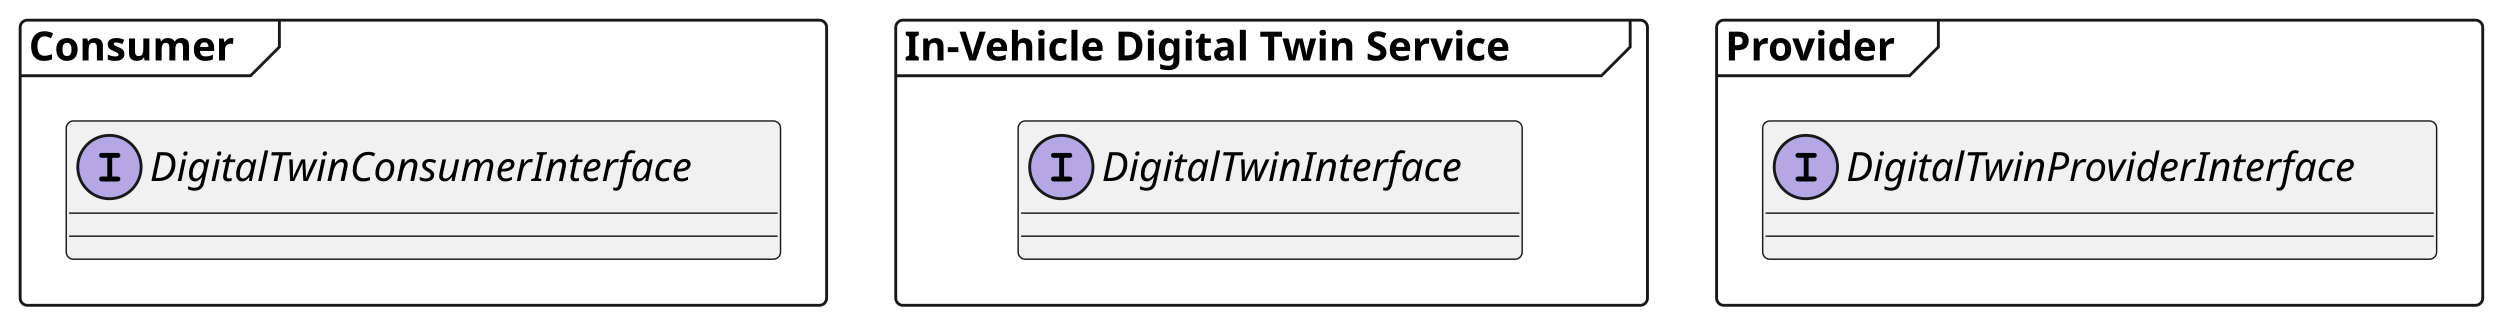
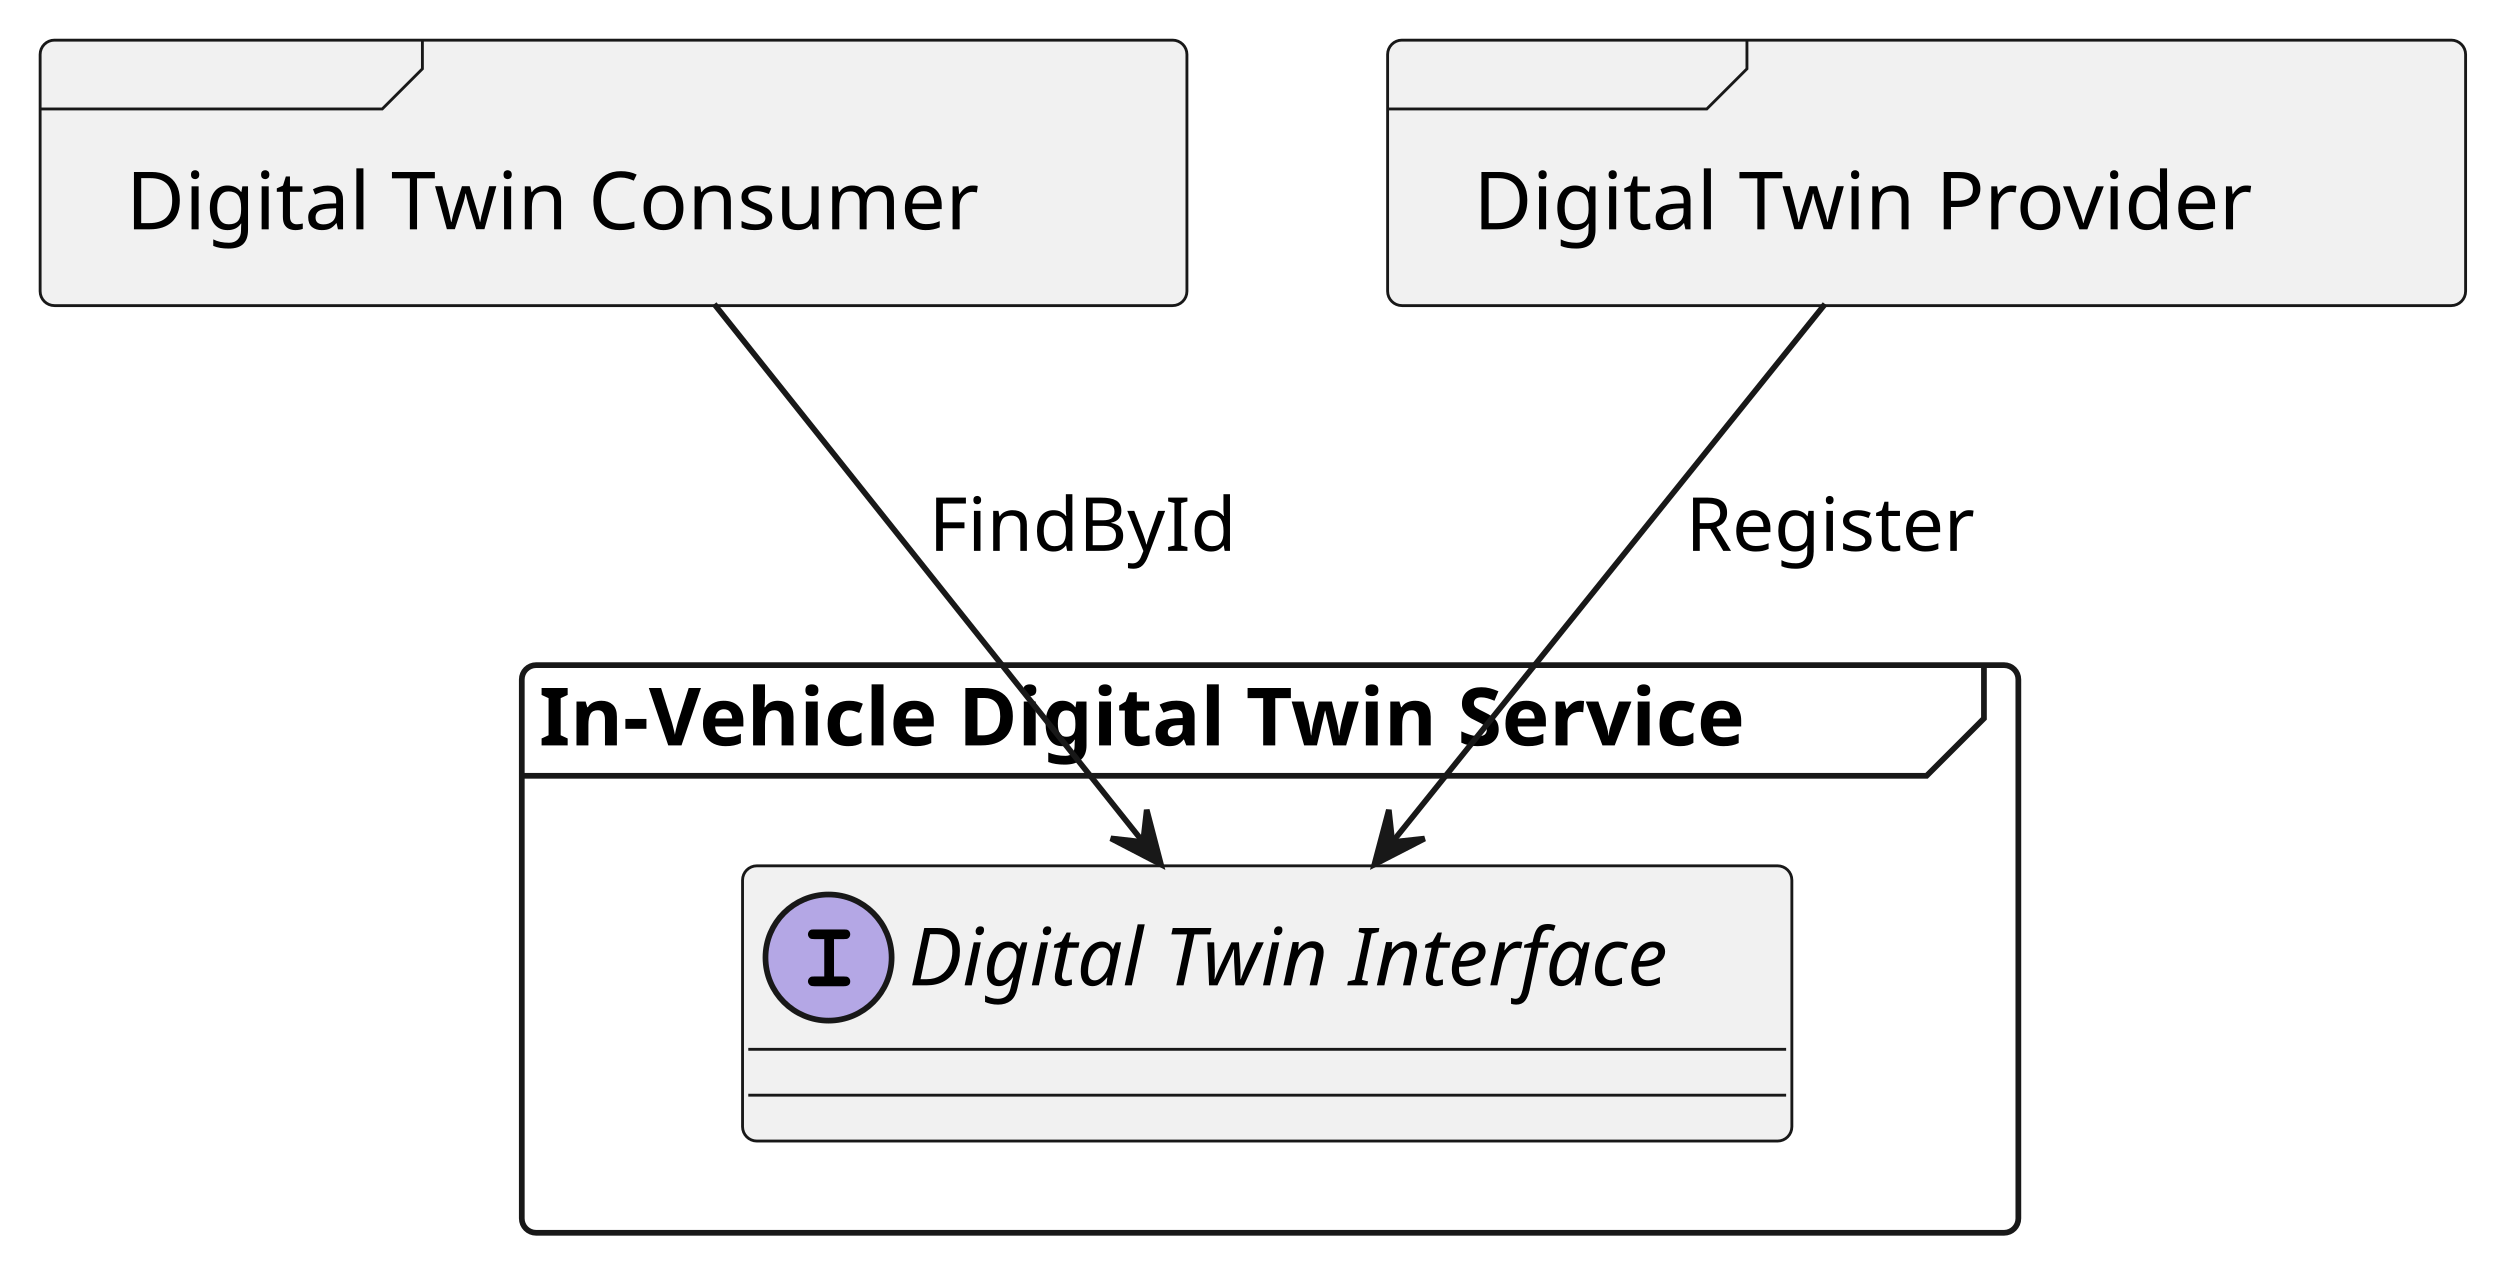
- <svg xmlns="http://www.w3.org/2000/svg" contentStyleType="text/css" height="112px" preserveAspectRatio="none" style="width:868px;height:112px;background:#FFFFFF;" version="1.1" viewBox="0 0 868 112" width="868px" zoomAndPan="magnify">
+ <svg xmlns="http://www.w3.org/2000/svg" contentStyleType="text/css" height="221px" preserveAspectRatio="none" style="width:436px;height:221px;background:#FFFFFF;" version="1.1" viewBox="0 0 436 221" width="436px" zoomAndPan="magnify">
  <defs />
  <g>
-     <g id="cluster_Consumer">
-       <rect fill="none" height="99" rx="2.5" ry="2.5" style="stroke:#181818;stroke-width:1.0;" width="280" x="7" y="7" />
-       <path d="M97,7 L97,16.297 L87,26.297 L7,26.297 " fill="none" style="stroke:#181818;stroke-width:1.0;" />
-       <text fill="#000000" font-family="sans-serif" font-size="14" font-weight="bold" lengthAdjust="spacing" textLength="80" x="10" y="20.995">Consumer</text>
+     <g id="cluster_In-Vehicle Digital Twin Service">
+       <rect fill="none" height="99" rx="2.5" ry="2.5" style="stroke:#181818;stroke-width:1.0;" width="261" x="91" y="116" />
+       <path d="M346,116 L346,125.297 L336,135.297 L91,135.297 " fill="none" style="stroke:#181818;stroke-width:1.0;" />
+       <text fill="#000000" font-family="sans-serif" font-size="14" font-weight="bold" lengthAdjust="spacing" textLength="245" x="94" y="129.995">In-Vehicle Digital Twin Service</text>
    </g>
-     <g id="cluster_In-Vehicle Digital Twin Service">
-       <rect fill="none" height="99" rx="2.5" ry="2.5" style="stroke:#181818;stroke-width:1.0;" width="261" x="311" y="7" />
-       <path d="M566,7 L566,16.297 L556,26.297 L311,26.297 " fill="none" style="stroke:#181818;stroke-width:1.0;" />
-       <text fill="#000000" font-family="sans-serif" font-size="14" font-weight="bold" lengthAdjust="spacing" textLength="245" x="314" y="20.995">In-Vehicle Digital Twin Service</text>
+     <g id="elem_Digital Twin Consumer">
+       <rect fill="#F1F1F1" height="46.297" rx="2.5" ry="2.5" style="stroke:#181818;stroke-width:0.5;" width="200" x="7" y="7" />
+       <path d="M73.667,7 L73.667,12 L66.667,19 L7,19 " fill="none" style="stroke:#181818;stroke-width:0.5;" />
+       <text fill="#000000" font-family="sans-serif" font-size="14" lengthAdjust="spacing" textLength="160" x="22" y="39.995">Digital Twin Consumer</text>
    </g>
-     <g id="cluster_Provider">
-       <rect fill="none" height="99" rx="2.5" ry="2.5" style="stroke:#181818;stroke-width:1.0;" width="266" x="596" y="7" />
-       <path d="M673,7 L673,16.297 L663,26.297 L596,26.297 " fill="none" style="stroke:#181818;stroke-width:1.0;" />
-       <text fill="#000000" font-family="sans-serif" font-size="14" font-weight="bold" lengthAdjust="spacing" textLength="67" x="599" y="20.995">Provider</text>
+     <g id="elem_Digital Twin Interface">
+       <rect codeLine="5" fill="#F1F1F1" height="48" id="Digital Twin Interface" rx="2.5" ry="2.5" style="stroke:#181818;stroke-width:0.5;" width="183" x="129.5" y="151" />
+       <ellipse cx="144.5" cy="167" fill="#B4A7E5" rx="11" ry="11" style="stroke:#181818;stroke-width:1.0;" />
+       <path d="M145.453,163.781 L147.172,163.781 C147.562,163.781 147.75,163.75 147.875,163.672 C148.141,163.516 148.281,163.234 148.281,162.938 C148.281,162.672 148.172,162.406 147.938,162.234 C147.766,162.125 147.625,162.094 147.172,162.094 L142.031,162.094 C141.594,162.094 141.469,162.109 141.312,162.203 C141.062,162.359 140.906,162.656 140.906,162.938 C140.906,163.219 141.047,163.469 141.266,163.641 C141.422,163.75 141.609,163.781 142.031,163.781 L143.75,163.781 L143.75,170.297 L142.031,170.297 C141.594,170.297 141.469,170.312 141.312,170.422 C141.062,170.578 140.906,170.859 140.906,171.156 C140.906,171.406 141.047,171.672 141.266,171.828 C141.422,171.953 141.625,172 142.031,172 L147.172,172 C147.922,172 148.281,171.719 148.281,171.156 C148.281,170.875 148.172,170.625 147.938,170.453 C147.766,170.328 147.625,170.297 147.172,170.297 L145.453,170.297 L145.453,163.781 Z " fill="#000000" />
+       <text fill="#000000" font-family="sans-serif" font-size="14" font-style="italic" lengthAdjust="spacing" textLength="151" x="158.5" y="171.847">Digital Twin Interface</text>
+       <line style="stroke:#181818;stroke-width:0.5;" x1="130.5" x2="311.5" y1="183" y2="183" />
+       <line style="stroke:#181818;stroke-width:0.5;" x1="130.5" x2="311.5" y1="191" y2="191" />
    </g>
-     <g id="elem_DigitalTwinConsumerInterface">
-       <rect codeLine="2" fill="#F1F1F1" height="48" id="DigitalTwinConsumerInterface" rx="2.5" ry="2.5" style="stroke:#181818;stroke-width:0.5;" width="248" x="23" y="42" />
-       <ellipse cx="38" cy="58" fill="#B4A7E5" rx="11" ry="11" style="stroke:#181818;stroke-width:1.0;" />
-       <path d="M38.953,54.781 L40.672,54.781 C41.062,54.781 41.25,54.75 41.375,54.672 C41.641,54.516 41.781,54.234 41.781,53.938 C41.781,53.672 41.672,53.406 41.438,53.234 C41.266,53.125 41.125,53.094 40.672,53.094 L35.531,53.094 C35.094,53.094 34.969,53.109 34.812,53.203 C34.562,53.359 34.406,53.656 34.406,53.938 C34.406,54.219 34.547,54.469 34.766,54.641 C34.922,54.75 35.109,54.781 35.531,54.781 L37.25,54.781 L37.25,61.297 L35.531,61.297 C35.094,61.297 34.969,61.312 34.812,61.422 C34.562,61.578 34.406,61.859 34.406,62.156 C34.406,62.406 34.547,62.672 34.766,62.828 C34.922,62.953 35.125,63 35.531,63 L40.672,63 C41.422,63 41.781,62.719 41.781,62.156 C41.781,61.875 41.672,61.625 41.438,61.453 C41.266,61.328 41.125,61.297 40.672,61.297 L38.953,61.297 L38.953,54.781 Z " fill="#000000" />
-       <text fill="#000000" font-family="sans-serif" font-size="14" font-style="italic" lengthAdjust="spacing" textLength="216" x="52" y="62.847">DigitalTwinConsumerInterface</text>
-       <line style="stroke:#181818;stroke-width:0.5;" x1="24" x2="270" y1="74" y2="74" />
-       <line style="stroke:#181818;stroke-width:0.5;" x1="24" x2="270" y1="82" y2="82" />
+     <g id="elem_Digital Twin Provider">
+       <rect fill="#F1F1F1" height="46.297" rx="2.5" ry="2.5" style="stroke:#181818;stroke-width:0.5;" width="188" x="242" y="7" />
+       <path d="M304.667,7 L304.667,12 L297.667,19 L242,19 " fill="none" style="stroke:#181818;stroke-width:0.5;" />
+       <text fill="#000000" font-family="sans-serif" font-size="14" lengthAdjust="spacing" textLength="148" x="257" y="39.995">Digital Twin Provider</text>
    </g>
-     <g id="elem_DigitalTwinInterface">
-       <rect codeLine="6" fill="#F1F1F1" height="48" id="DigitalTwinInterface" rx="2.5" ry="2.5" style="stroke:#181818;stroke-width:0.5;" width="175" x="353.5" y="42" />
-       <ellipse cx="368.5" cy="58" fill="#B4A7E5" rx="11" ry="11" style="stroke:#181818;stroke-width:1.0;" />
-       <path d="M369.453,54.781 L371.172,54.781 C371.562,54.781 371.75,54.75 371.875,54.672 C372.141,54.516 372.281,54.234 372.281,53.938 C372.281,53.672 372.172,53.406 371.938,53.234 C371.766,53.125 371.625,53.094 371.172,53.094 L366.031,53.094 C365.594,53.094 365.469,53.109 365.312,53.203 C365.062,53.359 364.906,53.656 364.906,53.938 C364.906,54.219 365.047,54.469 365.266,54.641 C365.422,54.75 365.609,54.781 366.031,54.781 L367.75,54.781 L367.75,61.297 L366.031,61.297 C365.594,61.297 365.469,61.312 365.312,61.422 C365.062,61.578 364.906,61.859 364.906,62.156 C364.906,62.406 365.047,62.672 365.266,62.828 C365.422,62.953 365.625,63 366.031,63 L371.172,63 C371.922,63 372.281,62.719 372.281,62.156 C372.281,61.875 372.172,61.625 371.938,61.453 C371.766,61.328 371.625,61.297 371.172,61.297 L369.453,61.297 L369.453,54.781 Z " fill="#000000" />
-       <text fill="#000000" font-family="sans-serif" font-size="14" font-style="italic" lengthAdjust="spacing" textLength="143" x="382.5" y="62.847">DigitalTwinInterface</text>
-       <line style="stroke:#181818;stroke-width:0.5;" x1="354.5" x2="527.5" y1="74" y2="74" />
-       <line style="stroke:#181818;stroke-width:0.5;" x1="354.5" x2="527.5" y1="82" y2="82" />
+     <g id="link_Digital Twin Provider_Digital Twin Interface">
+       <path codeLine="11" d="M318.283,53.03 C297.986,78.27 264.716,119.64 242.835,146.849 " fill="none" id="Digital Twin Provider-to-Digital Twin Interface" style="stroke:#181818;stroke-width:1.0;" />
+       <polygon fill="#181818" points="239.692,150.757,248.449,146.25,242.825,146.861,242.214,141.237,239.692,150.757" style="stroke:#181818;stroke-width:1.0;" />
+       <text fill="#000000" font-family="sans-serif" font-size="13" lengthAdjust="spacing" textLength="53" x="294" y="96.067">Register</text>
    </g>
-     <g id="elem_DigitalTwinProviderInterface">
-       <rect codeLine="10" fill="#F1F1F1" height="48" id="DigitalTwinProviderInterface" rx="2.5" ry="2.5" style="stroke:#181818;stroke-width:0.5;" width="234" x="612" y="42" />
-       <ellipse cx="627" cy="58" fill="#B4A7E5" rx="11" ry="11" style="stroke:#181818;stroke-width:1.0;" />
-       <path d="M627.953,54.781 L629.672,54.781 C630.062,54.781 630.25,54.75 630.375,54.672 C630.641,54.516 630.781,54.234 630.781,53.938 C630.781,53.672 630.672,53.406 630.438,53.234 C630.266,53.125 630.125,53.094 629.672,53.094 L624.531,53.094 C624.094,53.094 623.969,53.109 623.812,53.203 C623.562,53.359 623.406,53.656 623.406,53.938 C623.406,54.219 623.547,54.469 623.766,54.641 C623.922,54.75 624.109,54.781 624.531,54.781 L626.25,54.781 L626.25,61.297 L624.531,61.297 C624.094,61.297 623.969,61.312 623.812,61.422 C623.562,61.578 623.406,61.859 623.406,62.156 C623.406,62.406 623.547,62.672 623.766,62.828 C623.922,62.953 624.125,63 624.531,63 L629.672,63 C630.422,63 630.781,62.719 630.781,62.156 C630.781,61.875 630.672,61.625 630.438,61.453 C630.266,61.328 630.125,61.297 629.672,61.297 L627.953,61.297 L627.953,54.781 Z " fill="#000000" />
-       <text fill="#000000" font-family="sans-serif" font-size="14" font-style="italic" lengthAdjust="spacing" textLength="202" x="641" y="62.847">DigitalTwinProviderInterface</text>
-       <line style="stroke:#181818;stroke-width:0.5;" x1="613" x2="845" y1="74" y2="74" />
-       <line style="stroke:#181818;stroke-width:0.5;" x1="613" x2="845" y1="82" y2="82" />
+     <g id="link_Digital Twin Consumer_Digital Twin Interface">
+       <path codeLine="13" d="M124.563,53.03 C144.601,78.166 177.394,119.301 199.088,146.514 " fill="none" id="Digital Twin Consumer-to-Digital Twin Interface" style="stroke:#181818;stroke-width:1.0;" />
+       <polygon fill="#181818" points="202.471,150.757,199.987,141.227,199.354,146.848,193.732,146.215,202.471,150.757" style="stroke:#181818;stroke-width:1.0;" />
+       <text fill="#000000" font-family="sans-serif" font-size="13" lengthAdjust="spacing" textLength="53" x="162" y="96.067">FindById</text>
    </g>
  </g>
</svg>
